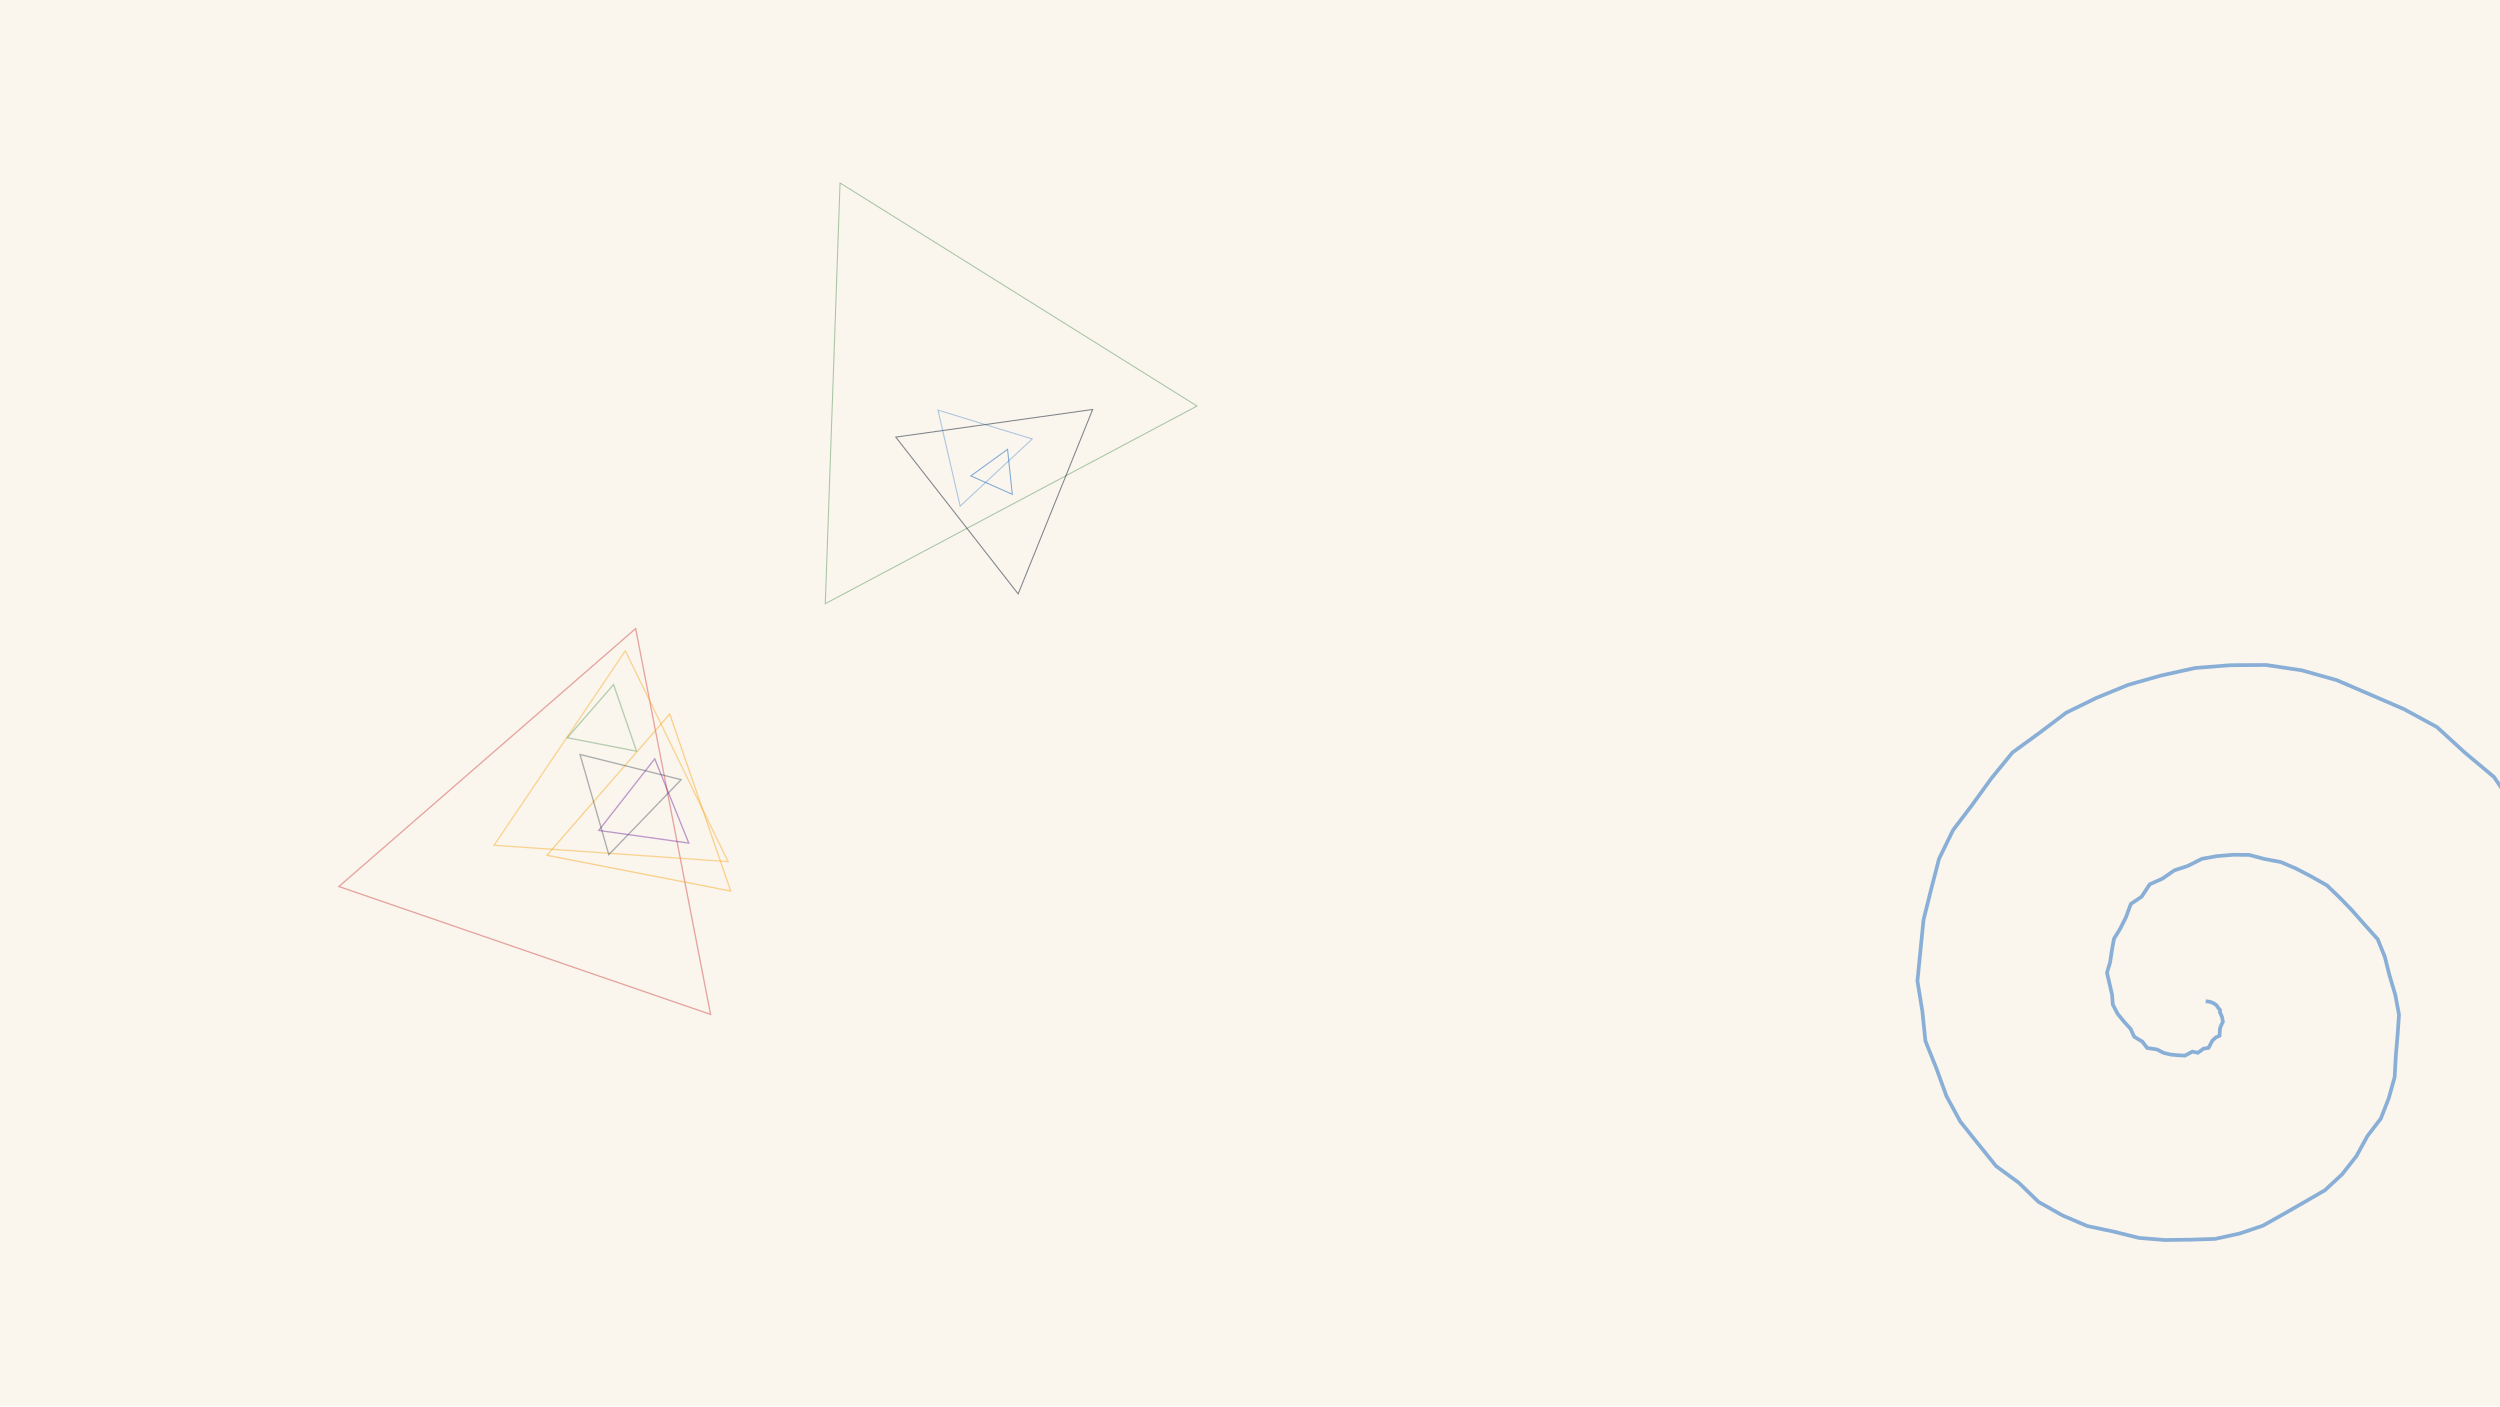
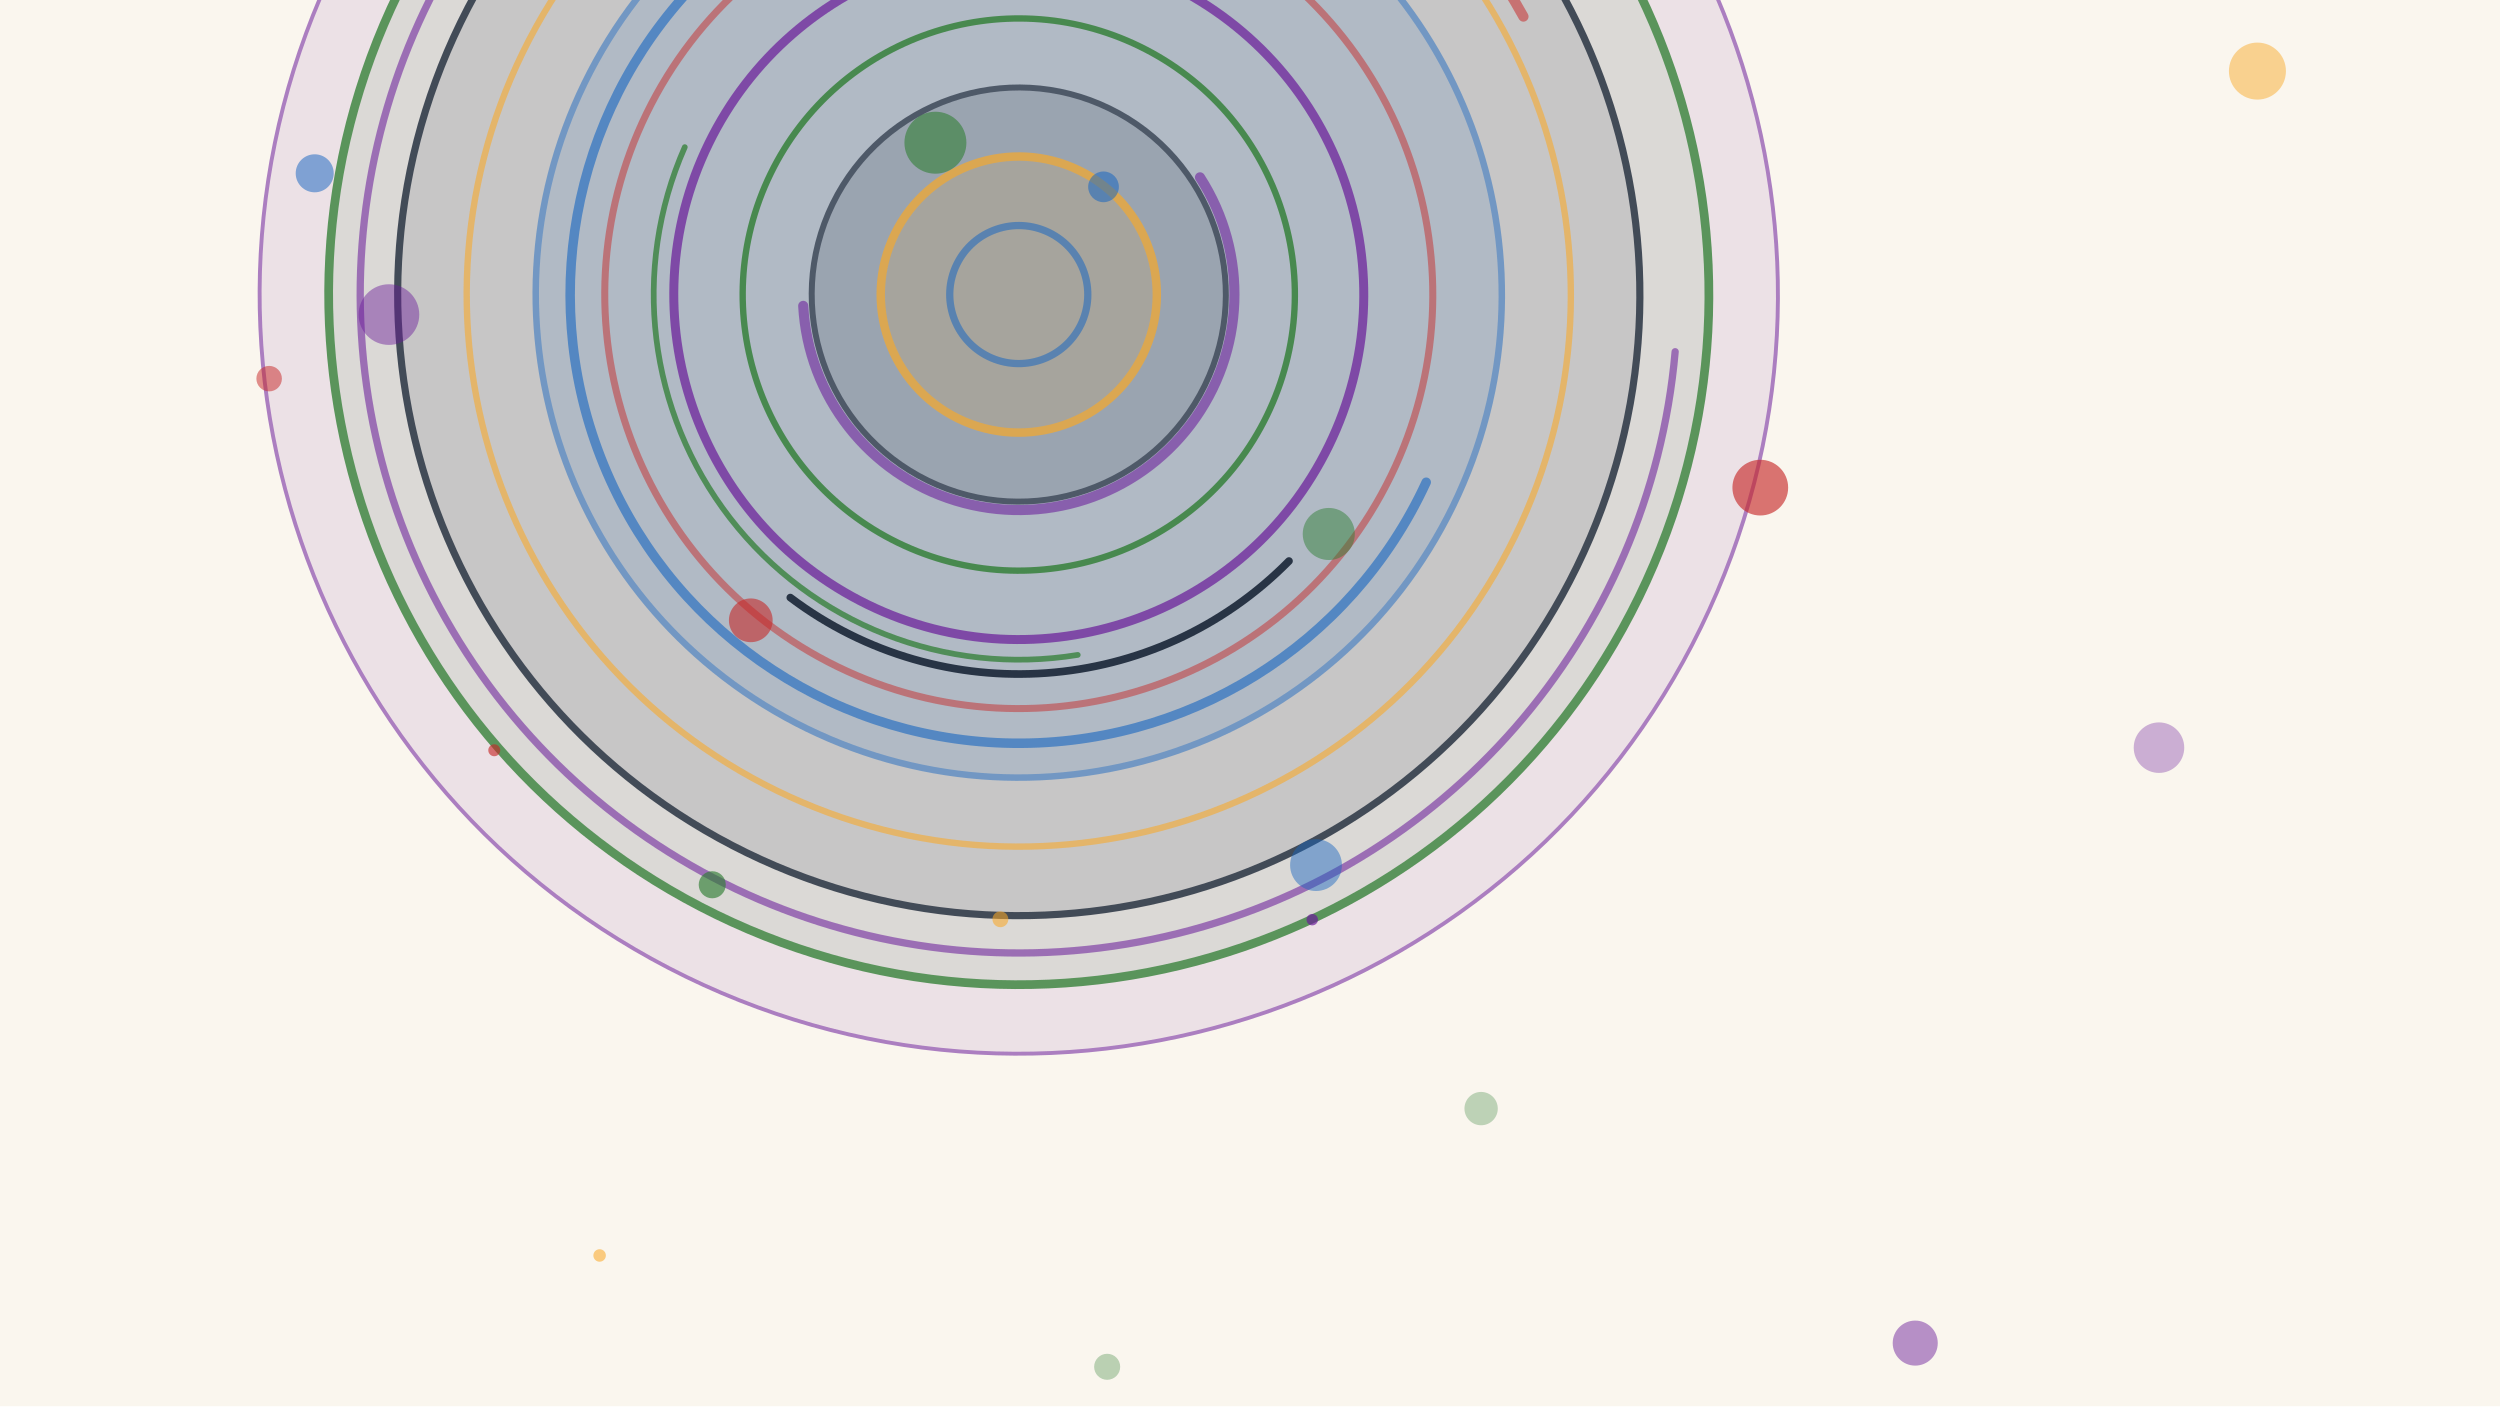
<svg xmlns="http://www.w3.org/2000/svg" viewBox="0 0 1920 1080" width="1920" height="1080">
  <rect width="1920" height="1080" fill="#FAF6EE" />
-   <g transform="translate(104 42) rotate(4 960 540) scale(1.15)">
-     <polyline points="1392.6,593.5 1395.3,593.7 1397.8,594.4 1400.0,595.7 1400.8,596.8 1402.6,598.8 1402.6,600.2 1404.2,603.2 1405.0,606.4 1404.2,608.4 1403.4,610.9 1403.4,615.9 1401.1,617.1 1398.9,619.4 1396.7,624.4 1393.4,625.2 1389.8,628.2 1386.1,627.7 1381.3,630.7 1376.8,630.8 1371.9,630.7 1367.0,629.9 1362.4,627.9 1355.8,627.4 1352.3,623.4 1346.6,620.5 1343.9,615.5 1339.3,611.1 1334.5,606.0 1330.9,600.1 1329.9,593.5 1327.8,586.6 1325.5,579.1 1327.1,572.0 1327.7,564.3 1328.6,556.1 1332.3,549.1 1335.5,541.4 1338.2,532.2 1345.0,526.9 1349.9,518.2 1358.0,513.9 1365.6,507.8 1374.4,504.2 1383.5,498.8 1393.4,496.3 1403.8,494.7 1414.6,494.0 1425.1,496.0 1436.2,497.3 1446.8,501.0 1457.3,505.6 1468.0,510.7 1477.0,518.2 1486.0,526.3 1494.8,535.0 1504.3,544.2 1509.9,555.7 1513.9,567.9 1518.6,580.4 1522.0,593.5 1522.0,607.0 1521.8,620.8 1522.0,635.3 1519.1,649.5 1514.7,663.6 1506.6,675.8 1500.2,689.7 1491.5,702.5 1480.8,713.9 1467.9,722.6 1454.8,731.4 1441.1,740.4 1426.0,746.7 1410.0,751.4 1393.4,753.1 1376.5,754.5 1359.2,754.3 1342.1,751.3 1324.2,748.8 1307.2,742.9 1290.6,735.0 1276.6,723.2 1260.6,713.1 1247.8,699.3 1234.7,685.1 1224.3,668.8 1216.4,651.0 1207.7,633.0 1204.3,613.4 1199.6,593.5 1200.2,573.2 1200.8,552.6 1204.4,532.1 1208.3,511.1 1216.3,491.3 1228.0,473.4 1239.5,454.9 1252.3,436.8 1269.2,422.6 1286.2,407.8 1305.7,396.5 1326.1,386.4 1347.7,378.6 1370.1,372.0 1393.4,368.5 1417.2,366.7 1441.2,368.6 1464.9,373.5 1487.8,381.5 1511.1,389.7 1533.9,400.1 1553.5,415.7 1574.2,430.7 1589.9,450.7 1606.4,470.5 1621.0,492.2 1630.5,516.5 1641.4,540.8 1647.1,566.8 1649.7,593.5 1650.6,620.5 1648.7,647.8 1644.4,675.1" fill="none" stroke="#1565C0" stroke-width="2.5" opacity="0.49" />
+   <g transform="rotate(296 782 226)">
+     <circle cx="781.985" cy="226.478" r="582.9" fill="#6A1B9A" fill-opacity="0.17" stroke="#6A1B9A" stroke-width="3.0" opacity="0.55" />
+     <circle cx="781.985" cy="226.478" r="529.9" fill="#2E7D32" fill-opacity="0.12" stroke="#2E7D32" stroke-width="6.7" opacity="0.77" />
+     <circle cx="781.985" cy="226.478" r="476.9" fill="#0A1628" fill-opacity="0.13" stroke="#0A1628" stroke-width="5.5" opacity="0.73" />
+     <circle cx="781.985" cy="226.478" r="423.9" fill="none" fill-opacity="0.00" stroke="#F9A825" stroke-width="4.9" opacity="0.57" />
+     <circle cx="781.985" cy="226.478" r="370.9" fill="#1565C0" fill-opacity="0.25" stroke="#1565C0" stroke-width="5.0" opacity="0.48" />
+     <circle cx="781.985" cy="226.478" r="317.9" fill="none" fill-opacity="0.00" stroke="#C62828" stroke-width="5.4" opacity="0.49" />
+     <circle cx="781.985" cy="226.478" r="264.9" fill="none" fill-opacity="0.00" stroke="#6A1B9A" stroke-width="6.9" opacity="0.71" />
+     <circle cx="781.985" cy="226.478" r="212.0" fill="none" fill-opacity="0.00" stroke="#2E7D32" stroke-width="4.9" opacity="0.80" />
+     <circle cx="781.985" cy="226.478" r="159.0" fill="#0A1628" fill-opacity="0.23" stroke="#0A1628" stroke-width="4.6" opacity="0.59" />
+     <circle cx="781.985" cy="226.478" r="106.0" fill="#F9A825" fill-opacity="0.20" stroke="#F9A825" stroke-width="6.5" opacity="0.68" />
+     <circle cx="781.985" cy="226.478" r="53.0" fill="none" fill-opacity="0.00" stroke="#1565C0" stroke-width="5.6" opacity="0.53" />
+     <path d="M 872.3 -206.7 A 442.5 442.5 0 0 1 1143.8 481.2" fill="none" stroke="#C62828" stroke-width="7.9" opacity="0.53" stroke-linecap="round" />
+     <path d="M 789.6 570.9 A 344.5 344.5 0 1 1 898.7 -97.6" fill="none" stroke="#1565C0" stroke-width="7.3" opacity="0.60" stroke-linecap="round" />
+     <path d="M 923.9 312.1 A 165.7 165.7 0 1 1 701.6 81.5" fill="none" stroke="#6A1B9A" stroke-width="7.8" opacity="0.57" stroke-linecap="round" />
+     <path d="M 553.1 388.5 A 280.4 280.4 0 0 1 771.3 -53.7" fill="none" stroke="#2E7D32" stroke-width="4.4" opacity="0.74" stroke-linecap="round" />
+     <path d="M 689.0 502.7 A 291.5 291.5 0 0 1 495.9 170.8" fill="none" stroke="#0A1628" stroke-width="5.9" opacity="0.82" stroke-linecap="round" />
+     <path d="M 963.5 698.8 A 505.9 505.9 0 1 1 917.2 -261.1" fill="none" stroke="#6A1B9A" stroke-width="5.6" opacity="0.56" stroke-linecap="round" />
  </g>
-   <g transform="translate(52 67) rotate(15 960 540) scale(1.03)">
-     <polygon points="397.7,539.0 544.3,792.8 251.1,792.8" fill="none" stroke="#C62828" stroke-width="1" opacity="0.40" transform="rotate(124 397.7183 708.2123)" />
-     <polygon points="425.7,555.5 513.1,707.0 338.2,707.0" fill="none" stroke="#F9A825" stroke-width="1" opacity="0.46" transform="rotate(349 425.657 656.4736)" />
-     <polygon points="406.6,583.9 432.9,629.4 380.3,629.4" fill="none" stroke="#2E7D32" stroke-width="1" opacity="0.34" transform="rotate(356 406.5553 614.2413)" />
-     <polygon points="456.2,594.1 526.0,715.0 386.4,715.0" fill="none" stroke="#F9A825" stroke-width="1" opacity="0.49" transform="rotate(116 456.2109 674.7304)" />
-     <polygon points="433.0,617.6 471.9,684.9 394.2,684.9" fill="none" stroke="#0A1628" stroke-width="1" opacity="0.33" transform="rotate(179 433.0493 662.5)" />
-     <polygon points="453.2,629.2 487.1,687.9 419.3,687.9" fill="none" stroke="#6A1B9A" stroke-width="1" opacity="0.43" transform="rotate(113 453.2132 668.3427)" />
-   </g>
-   <g transform="translate(18 -138) rotate(-14 960 540) scale(0.82)">
-     <polygon points="909.1,244.2 1106.2,585.6 711.9,585.6" fill="none" stroke="#2E7D32" stroke-width="1" opacity="0.40" transform="rotate(346 909.0516 471.8014)" />
-     <polygon points="934.1,450.2 1027.2,611.5 840.9,611.5" fill="none" stroke="#0A1628" stroke-width="1" opacity="0.51" transform="rotate(306 934.065 557.7612)" />
-     <polygon points="917.4,472.9 963.5,552.8 871.2,552.8" fill="none" stroke="#1565C0" stroke-width="1" opacity="0.35" transform="rotate(91 917.37 526.1652)" />
-     <polygon points="930.8,525.7 952.0,562.5 909.6,562.5" fill="none" stroke="#1565C0" stroke-width="1" opacity="0.53" transform="rotate(278 930.7945 550.2248)" />
-   </g>
+   <circle cx="576.6" cy="476.4" r="16.8" fill="#C62828" opacity="0.59" />
+   <circle cx="768.3" cy="706.0" r="6.1" fill="#F9A825" opacity="0.56" />
+   <circle cx="206.7" cy="290.8" r="9.8" fill="#C62828" opacity="0.51" />
+   <circle cx="718.4" cy="109.6" r="23.8" fill="#2E7D32" opacity="0.58" />
+   <circle cx="298.7" cy="241.6" r="23.3" fill="#6A1B9A" opacity="0.45" />
+   <circle cx="1351.9" cy="374.5" r="21.4" fill="#C62828" opacity="0.64" />
+   <circle cx="460.5" cy="964.2" r="4.8" fill="#F9A825" opacity="0.56" />
+   <circle cx="379.6" cy="576.2" r="4.6" fill="#C62828" opacity="0.63" />
+   <circle cx="850.3" cy="1049.7" r="10.0" fill="#2E7D32" opacity="0.32" />
+   <circle cx="241.7" cy="133.1" r="14.6" fill="#1565C0" opacity="0.51" />
+   <circle cx="1733.7" cy="54.6" r="21.9" fill="#F9A825" opacity="0.47" />
+   <circle cx="547.0" cy="679.5" r="10.4" fill="#2E7D32" opacity="0.64" />
+   <circle cx="847.5" cy="143.5" r="11.8" fill="#1565C0" opacity="0.53" />
+   <circle cx="1137.5" cy="851.4" r="12.8" fill="#2E7D32" opacity="0.30" />
+   <circle cx="1020.5" cy="410.1" r="20.0" fill="#2E7D32" opacity="0.48" />
+   <circle cx="1010.7" cy="664.4" r="19.9" fill="#1565C0" opacity="0.46" />
+   <circle cx="1007.8" cy="706.3" r="4.4" fill="#6A1B9A" opacity="0.68" />
+   <circle cx="1470.9" cy="1031.5" r="17.3" fill="#6A1B9A" opacity="0.47" />
+   <circle cx="1658.1" cy="574.2" r="19.4" fill="#6A1B9A" opacity="0.33" />
</svg>
